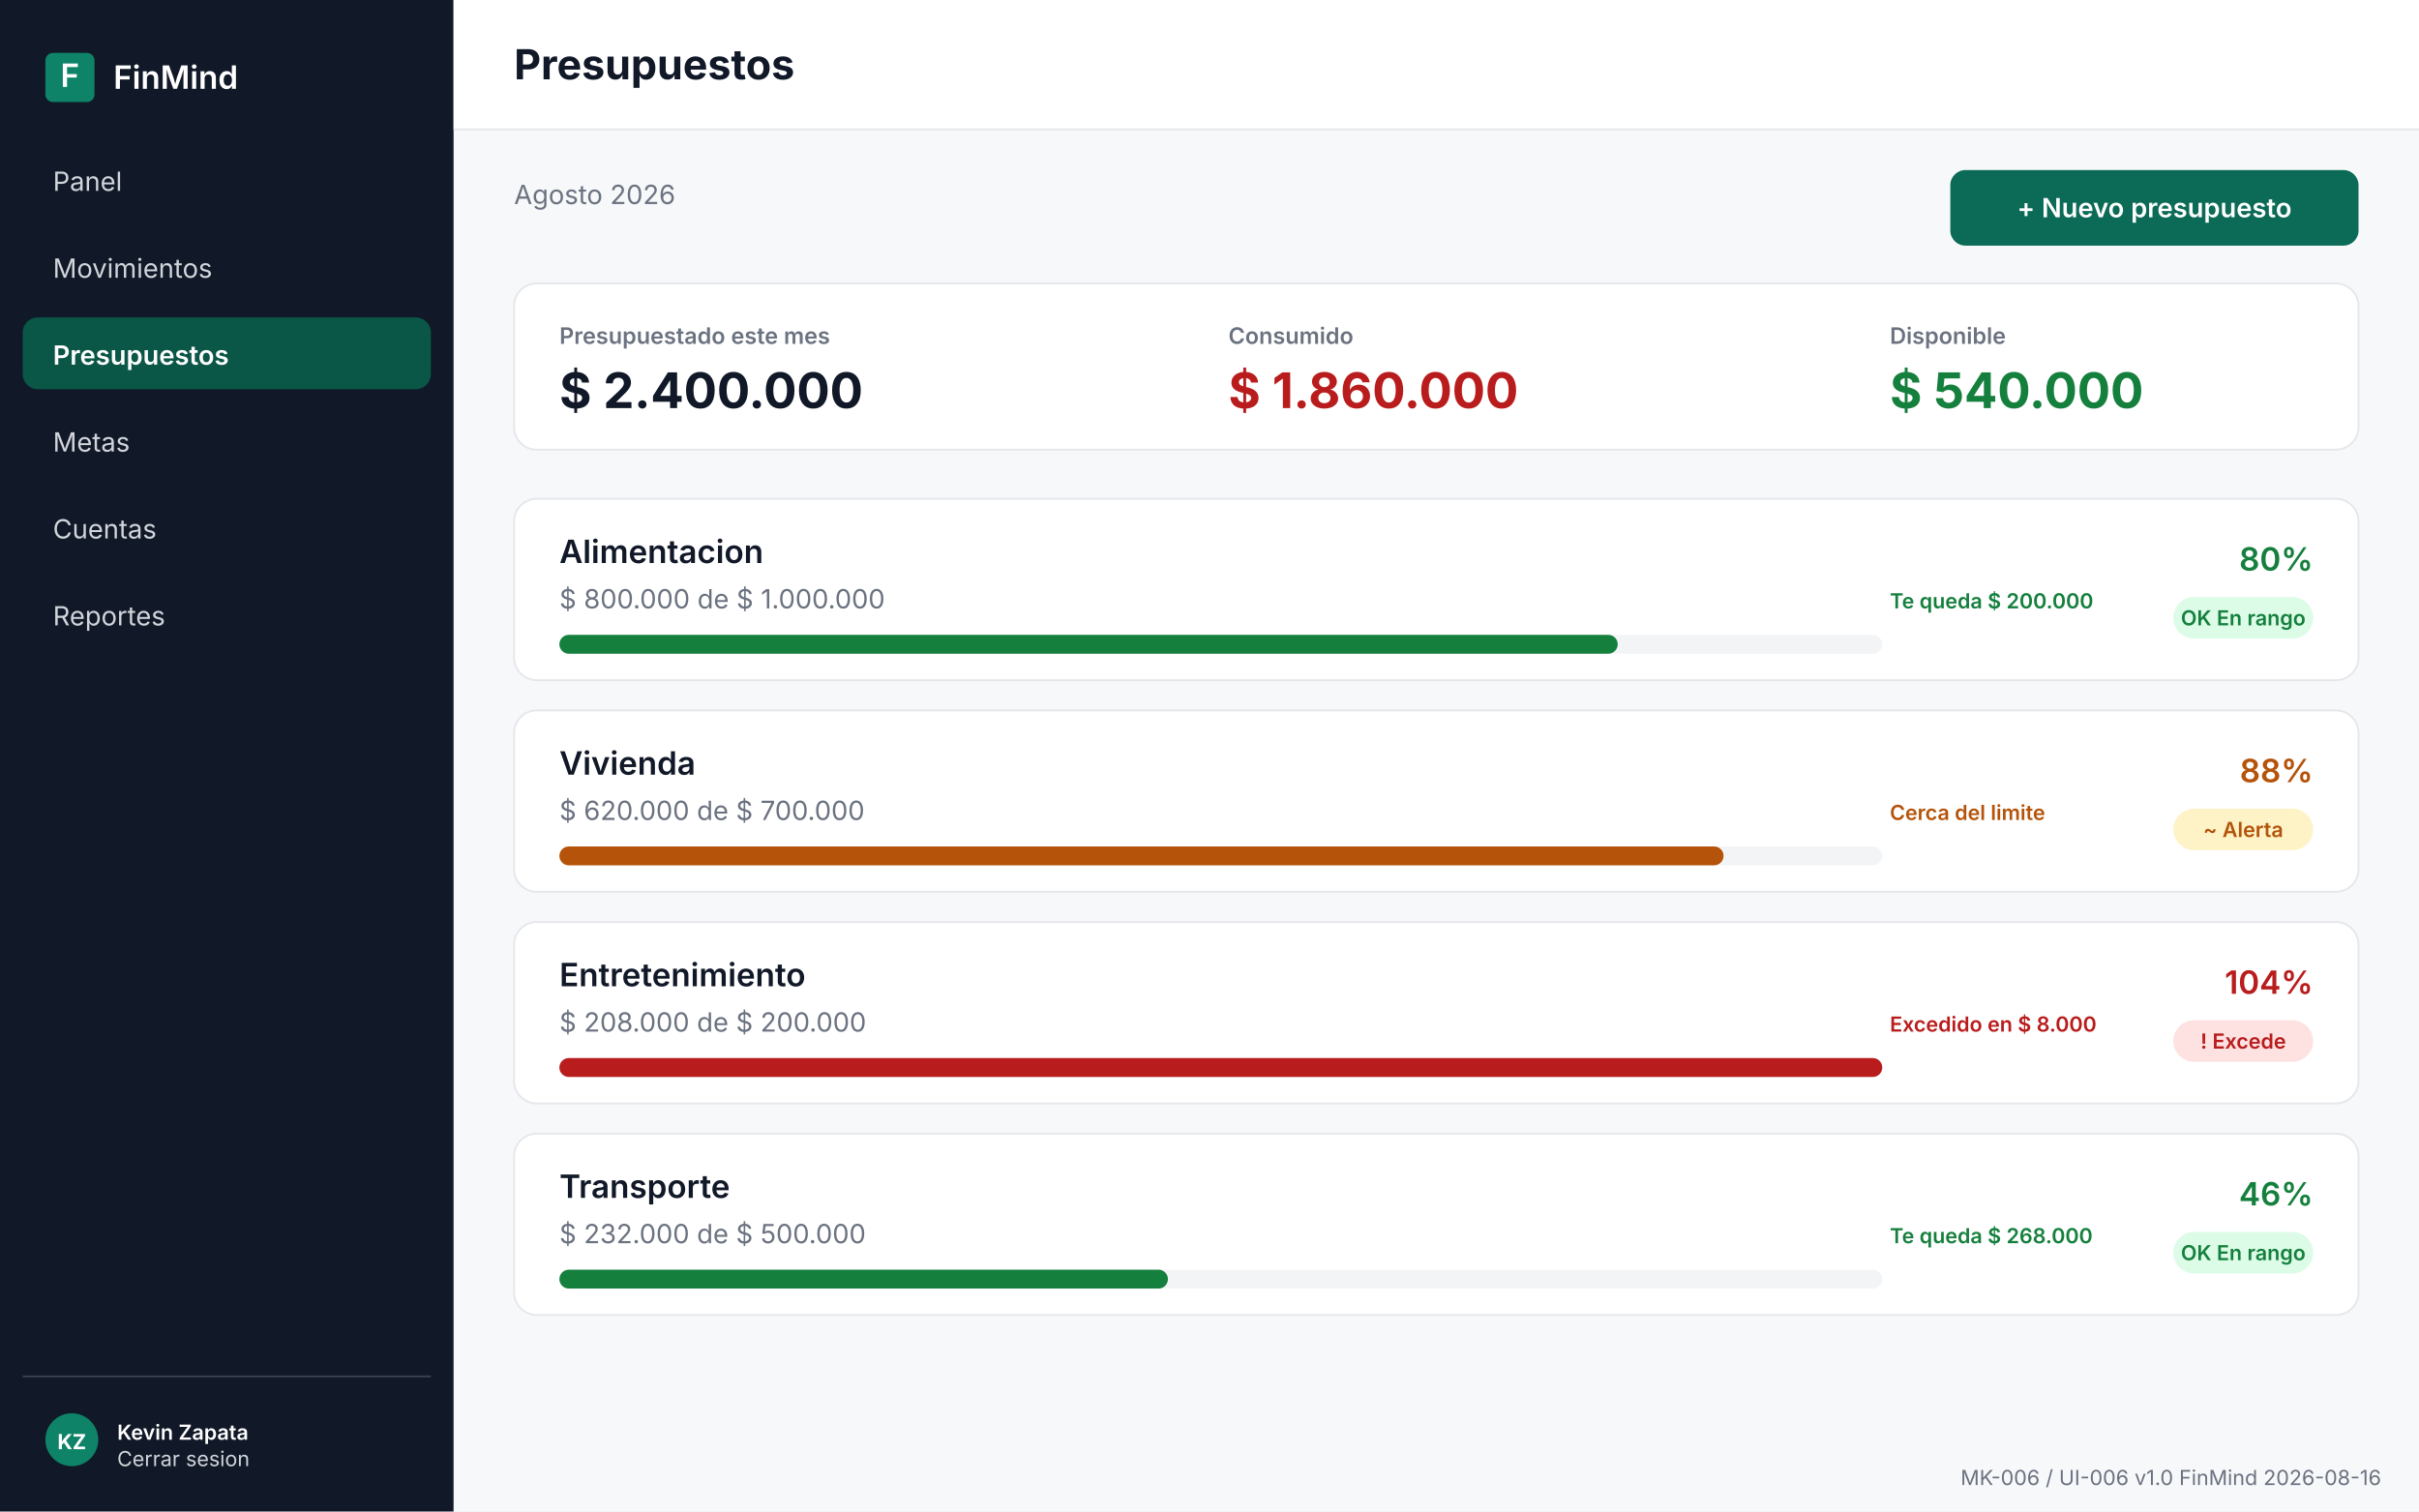
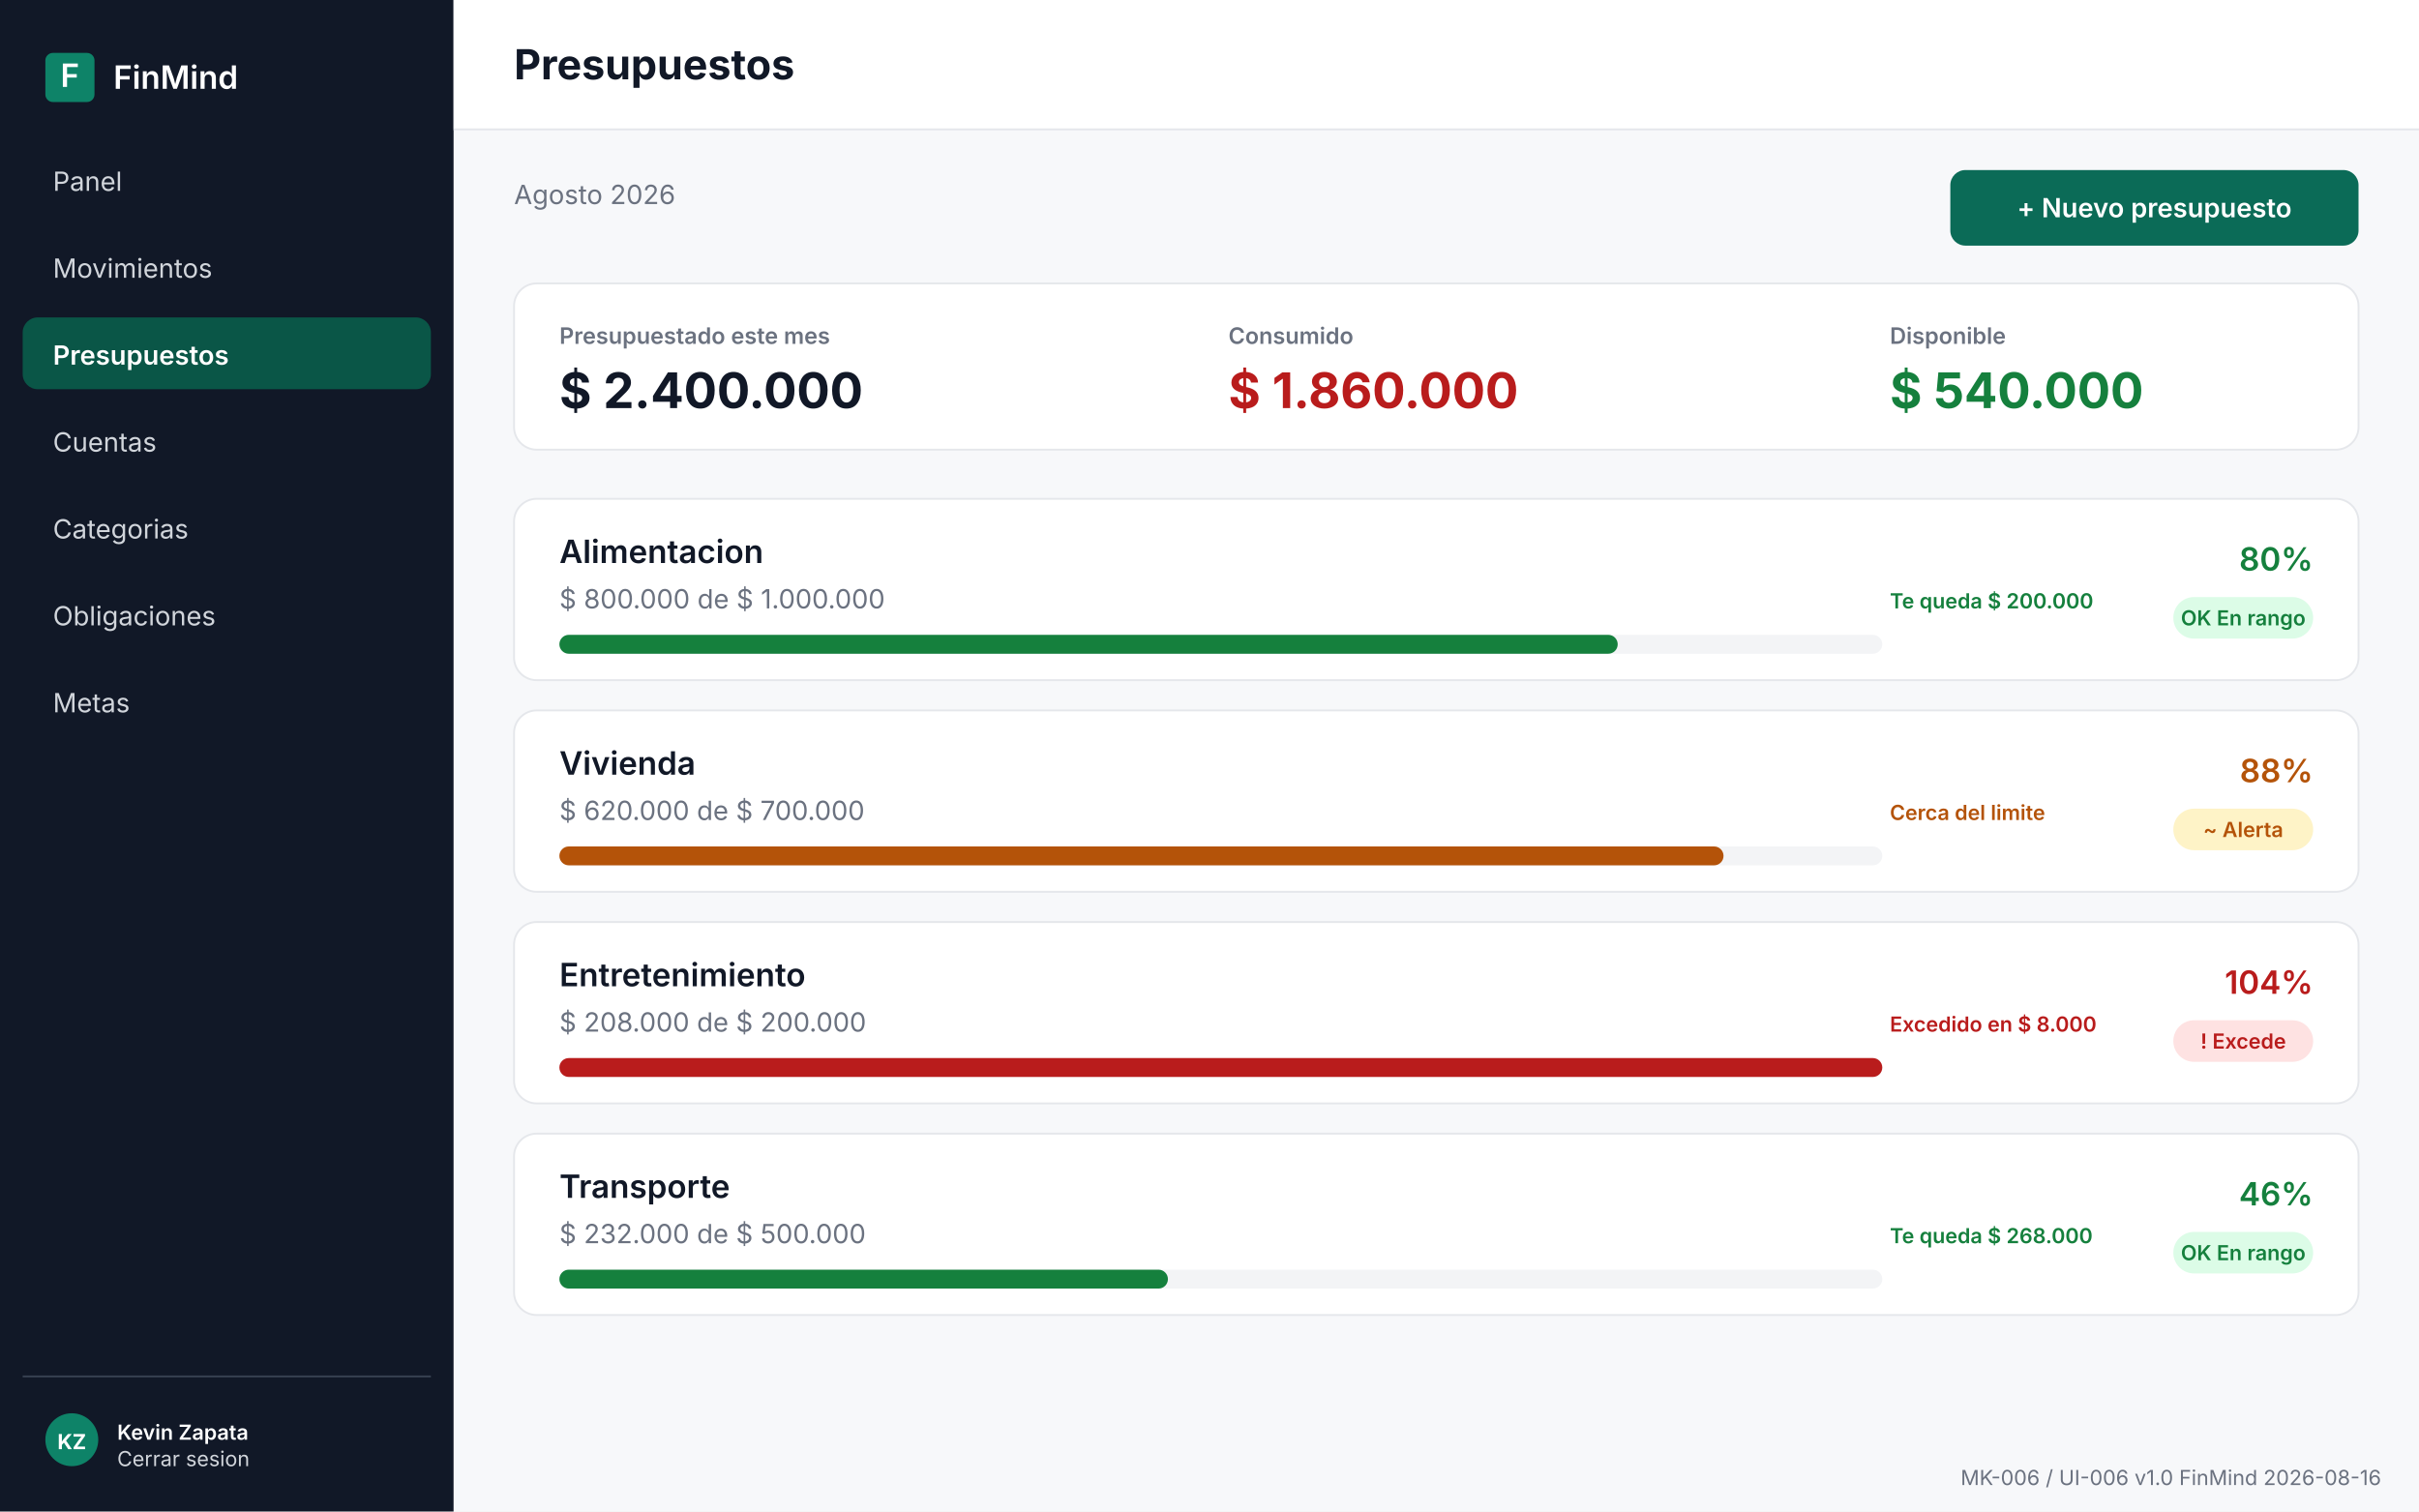
<svg xmlns="http://www.w3.org/2000/svg" viewBox="0 0 1280 800" width="1280" height="800" role="img" aria-labelledby="t d">
  <rect x="0" y="0" width="1280" height="800" rx="0" fill="#F7F8FA" />
  <rect x="0" y="0" width="240" height="800" rx="0" fill="#111827" />
  <rect x="24" y="28" width="26" height="26" rx="4" fill="#0E8368" />
  <text x="37" y="46" font-family="Inter, 'Segoe UI', system-ui, sans-serif" font-size="17" font-weight="600" fill="#FFFFFF" text-anchor="middle">F</text>
  <text x="60" y="47" font-family="Inter, 'Segoe UI', system-ui, sans-serif" font-size="17" font-weight="600" fill="#FFFFFF" text-anchor="start">FinMind</text>
  <text x="28" y="101" font-family="Inter, 'Segoe UI', system-ui, sans-serif" font-size="14" font-weight="400" fill="#D1D5DB" text-anchor="start">Panel</text>
  <text x="28" y="147" font-family="Inter, 'Segoe UI', system-ui, sans-serif" font-size="14" font-weight="400" fill="#D1D5DB" text-anchor="start">Movimientos</text>
  <rect x="12" y="168" width="216" height="38" rx="8" fill="#0A5647" />
  <text x="28" y="193" font-family="Inter, 'Segoe UI', system-ui, sans-serif" font-size="14" font-weight="600" fill="#FFFFFF" text-anchor="start">Presupuestos</text>
-   <text x="28" y="239" font-family="Inter, 'Segoe UI', system-ui, sans-serif" font-size="14" font-weight="400" fill="#D1D5DB" text-anchor="start">Metas</text>
-   <text x="28" y="285" font-family="Inter, 'Segoe UI', system-ui, sans-serif" font-size="14" font-weight="400" fill="#D1D5DB" text-anchor="start">Cuentas</text>
-   <text x="28" y="331" font-family="Inter, 'Segoe UI', system-ui, sans-serif" font-size="14" font-weight="400" fill="#D1D5DB" text-anchor="start">Reportes</text>
+   <text x="28" y="239" font-family="Inter, 'Segoe UI', system-ui, sans-serif" font-size="14" font-weight="400" fill="#D1D5DB" text-anchor="start">Cuentas</text>
+   <text x="28" y="285" font-family="Inter, 'Segoe UI', system-ui, sans-serif" font-size="14" font-weight="400" fill="#D1D5DB" text-anchor="start">Categorias</text>
+   <text x="28" y="331" font-family="Inter, 'Segoe UI', system-ui, sans-serif" font-size="14" font-weight="400" fill="#D1D5DB" text-anchor="start">Obligaciones</text>
+   <text x="28" y="377" font-family="Inter, 'Segoe UI', system-ui, sans-serif" font-size="14" font-weight="400" fill="#D1D5DB" text-anchor="start">Metas</text>
  <rect x="12" y="728" width="216" height="1" rx="0" fill="#374151" />
  <rect x="24" y="748" width="28" height="28" rx="14" fill="#0E8368" />
  <text x="38" y="767" font-family="Inter, 'Segoe UI', system-ui, sans-serif" font-size="11" font-weight="700" fill="#FFFFFF" text-anchor="middle">KZ</text>
  <text x="62" y="762" font-family="Inter, 'Segoe UI', system-ui, sans-serif" font-size="11" font-weight="600" fill="#FFFFFF" text-anchor="start">Kevin Zapata</text>
  <text x="62" y="776" font-family="Inter, 'Segoe UI', system-ui, sans-serif" font-size="11" font-weight="400" fill="#D1D5DB" text-anchor="start">Cerrar sesion</text>
  <rect x="240" y="0" width="1040" height="68" rx="0" fill="#FFFFFF" />
  <rect x="240" y="68" width="1040" height="1" rx="0" fill="#E5E7EB" />
  <text x="272" y="42" font-family="Inter, 'Segoe UI', system-ui, sans-serif" font-size="22" font-weight="700" fill="#111827" text-anchor="start">Presupuestos</text>
  <text x="272" y="108" font-family="Inter, 'Segoe UI', system-ui, sans-serif" font-size="14" font-weight="400" fill="#6B7280" text-anchor="start">Agosto 2026</text>
  <rect x="1032" y="90" width="216" height="40" rx="8" fill="#0B6B57" />
  <text x="1140.0" y="115.0" font-family="Inter, 'Segoe UI', system-ui, sans-serif" font-size="14" font-weight="600" fill="#FFFFFF" text-anchor="middle">+ Nuevo presupuesto</text>
  <rect x="272" y="150" width="976" height="88" rx="12" fill="#FFFFFF" stroke="#E5E7EB" stroke-width="1" />
  <text x="296" y="182" font-family="Inter, 'Segoe UI', system-ui, sans-serif" font-size="12" font-weight="600" fill="#6B7280" text-anchor="start">Presupuestado este mes</text>
  <text x="296" y="216" font-family="Inter, 'Segoe UI', system-ui, sans-serif" font-size="26" font-weight="700" fill="#111827" text-anchor="start">$ 2.400.000</text>
  <text x="650" y="182" font-family="Inter, 'Segoe UI', system-ui, sans-serif" font-size="12" font-weight="600" fill="#6B7280" text-anchor="start">Consumido</text>
  <text x="650" y="216" font-family="Inter, 'Segoe UI', system-ui, sans-serif" font-size="26" font-weight="700" fill="#B91C1C" text-anchor="start">$ 1.860.000</text>
  <text x="1000" y="182" font-family="Inter, 'Segoe UI', system-ui, sans-serif" font-size="12" font-weight="600" fill="#6B7280" text-anchor="start">Disponible</text>
  <text x="1000" y="216" font-family="Inter, 'Segoe UI', system-ui, sans-serif" font-size="26" font-weight="700" fill="#15803D" text-anchor="start">$ 540.000</text>
  <rect x="272" y="264" width="976" height="96" rx="12" fill="#FFFFFF" stroke="#E5E7EB" stroke-width="1" />
  <text x="296" y="298" font-family="Inter, 'Segoe UI', system-ui, sans-serif" font-size="17" font-weight="600" fill="#111827" text-anchor="start">Alimentacion</text>
  <text x="296" y="322" font-family="Inter, 'Segoe UI', system-ui, sans-serif" font-size="14" font-weight="400" fill="#6B7280" text-anchor="start">$ 800.000 de $ 1.000.000</text>
  <rect x="296" y="336" width="700" height="10" rx="5" fill="#F3F4F6" />
  <rect x="296" y="336" width="560" height="10" rx="5" fill="#15803D" />
  <text x="1224" y="302" font-family="Inter, 'Segoe UI', system-ui, sans-serif" font-size="17" font-weight="600" fill="#15803D" text-anchor="end">80%</text>
  <rect x="1150" y="316" width="74" height="22" rx="11" fill="#DCFCE7" />
  <text x="1187" y="331" font-family="Inter, 'Segoe UI', system-ui, sans-serif" font-size="11" font-weight="600" fill="#15803D" text-anchor="middle">OK En rango</text>
  <text x="296" y="356" font-family="Inter, 'Segoe UI', system-ui, sans-serif" font-size="11" font-weight="400" fill="#111827" text-anchor="start" />
  <text x="1000" y="322" font-family="Inter, 'Segoe UI', system-ui, sans-serif" font-size="11" font-weight="600" fill="#15803D" text-anchor="start">Te queda $ 200.000</text>
  <rect x="272" y="376" width="976" height="96" rx="12" fill="#FFFFFF" stroke="#E5E7EB" stroke-width="1" />
  <text x="296" y="410" font-family="Inter, 'Segoe UI', system-ui, sans-serif" font-size="17" font-weight="600" fill="#111827" text-anchor="start">Vivienda</text>
  <text x="296" y="434" font-family="Inter, 'Segoe UI', system-ui, sans-serif" font-size="14" font-weight="400" fill="#6B7280" text-anchor="start">$ 620.000 de $ 700.000</text>
  <rect x="296" y="448" width="700" height="10" rx="5" fill="#F3F4F6" />
  <rect x="296" y="448" width="616" height="10" rx="5" fill="#B45309" />
  <text x="1224" y="414" font-family="Inter, 'Segoe UI', system-ui, sans-serif" font-size="17" font-weight="600" fill="#B45309" text-anchor="end">88%</text>
  <rect x="1150" y="428" width="74" height="22" rx="11" fill="#FEF3C7" />
  <text x="1187" y="443" font-family="Inter, 'Segoe UI', system-ui, sans-serif" font-size="11" font-weight="600" fill="#B45309" text-anchor="middle">~ Alerta</text>
  <text x="296" y="468" font-family="Inter, 'Segoe UI', system-ui, sans-serif" font-size="11" font-weight="400" fill="#111827" text-anchor="start" />
  <text x="1000" y="434" font-family="Inter, 'Segoe UI', system-ui, sans-serif" font-size="11" font-weight="600" fill="#B45309" text-anchor="start">Cerca del limite</text>
  <rect x="272" y="488" width="976" height="96" rx="12" fill="#FFFFFF" stroke="#E5E7EB" stroke-width="1" />
  <text x="296" y="522" font-family="Inter, 'Segoe UI', system-ui, sans-serif" font-size="17" font-weight="600" fill="#111827" text-anchor="start">Entretenimiento</text>
  <text x="296" y="546" font-family="Inter, 'Segoe UI', system-ui, sans-serif" font-size="14" font-weight="400" fill="#6B7280" text-anchor="start">$ 208.000 de $ 200.000</text>
  <rect x="296" y="560" width="700" height="10" rx="5" fill="#F3F4F6" />
  <rect x="296" y="560" width="700" height="10" rx="5" fill="#B91C1C" />
  <text x="1224" y="526" font-family="Inter, 'Segoe UI', system-ui, sans-serif" font-size="17" font-weight="600" fill="#B91C1C" text-anchor="end">104%</text>
  <rect x="1150" y="540" width="74" height="22" rx="11" fill="#FEE2E2" />
  <text x="1187" y="555" font-family="Inter, 'Segoe UI', system-ui, sans-serif" font-size="11" font-weight="600" fill="#B91C1C" text-anchor="middle">! Excede</text>
  <text x="296" y="580" font-family="Inter, 'Segoe UI', system-ui, sans-serif" font-size="11" font-weight="400" fill="#111827" text-anchor="start" />
  <text x="1000" y="546" font-family="Inter, 'Segoe UI', system-ui, sans-serif" font-size="11" font-weight="600" fill="#B91C1C" text-anchor="start">Excedido en $ 8.000</text>
  <rect x="272" y="600" width="976" height="96" rx="12" fill="#FFFFFF" stroke="#E5E7EB" stroke-width="1" />
  <text x="296" y="634" font-family="Inter, 'Segoe UI', system-ui, sans-serif" font-size="17" font-weight="600" fill="#111827" text-anchor="start">Transporte</text>
  <text x="296" y="658" font-family="Inter, 'Segoe UI', system-ui, sans-serif" font-size="14" font-weight="400" fill="#6B7280" text-anchor="start">$ 232.000 de $ 500.000</text>
  <rect x="296" y="672" width="700" height="10" rx="5" fill="#F3F4F6" />
  <rect x="296" y="672" width="322" height="10" rx="5" fill="#15803D" />
  <text x="1224" y="638" font-family="Inter, 'Segoe UI', system-ui, sans-serif" font-size="17" font-weight="600" fill="#15803D" text-anchor="end">46%</text>
  <rect x="1150" y="652" width="74" height="22" rx="11" fill="#DCFCE7" />
  <text x="1187" y="667" font-family="Inter, 'Segoe UI', system-ui, sans-serif" font-size="11" font-weight="600" fill="#15803D" text-anchor="middle">OK En rango</text>
  <text x="296" y="692" font-family="Inter, 'Segoe UI', system-ui, sans-serif" font-size="11" font-weight="400" fill="#111827" text-anchor="start" />
  <text x="1000" y="658" font-family="Inter, 'Segoe UI', system-ui, sans-serif" font-size="11" font-weight="600" fill="#15803D" text-anchor="start">Te queda $ 268.000</text>
  <text x="1260" y="786" font-family="Inter, 'Segoe UI', system-ui, sans-serif" font-size="11" font-weight="400" fill="#6B7280" text-anchor="end">MK-006 / UI-006  v1.0  FinMind  2026-08-16</text>
</svg>
